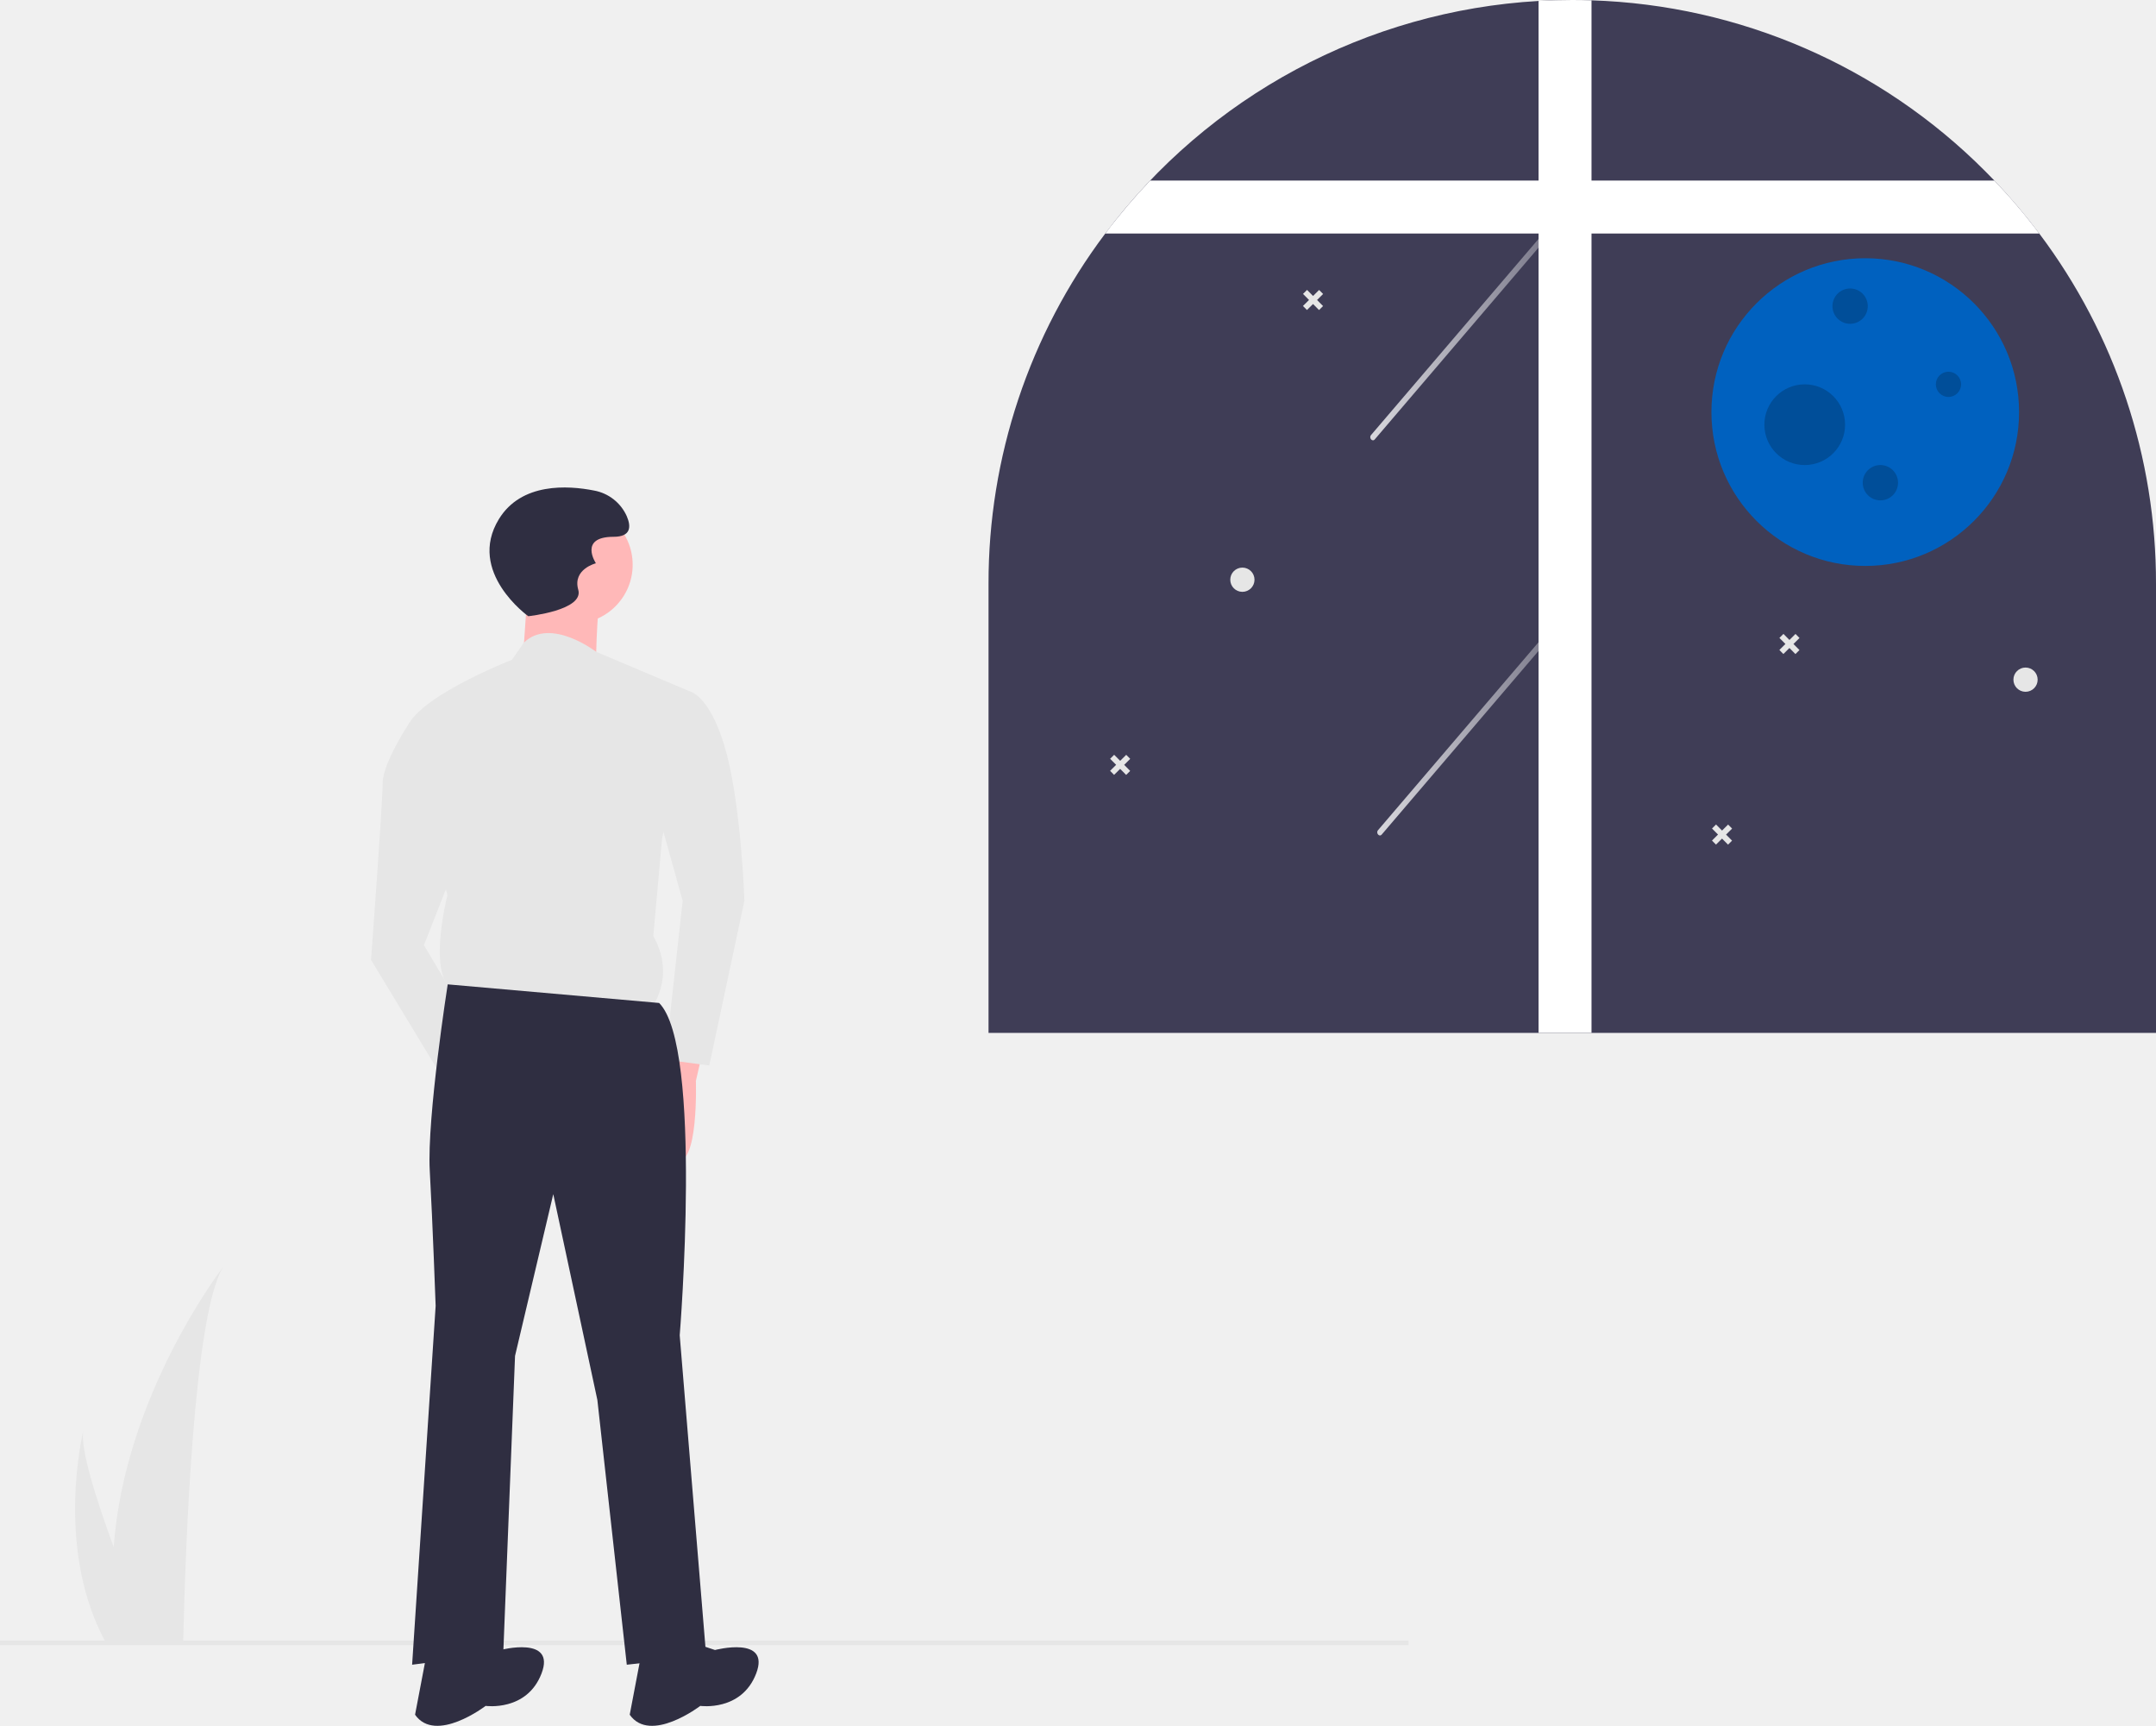
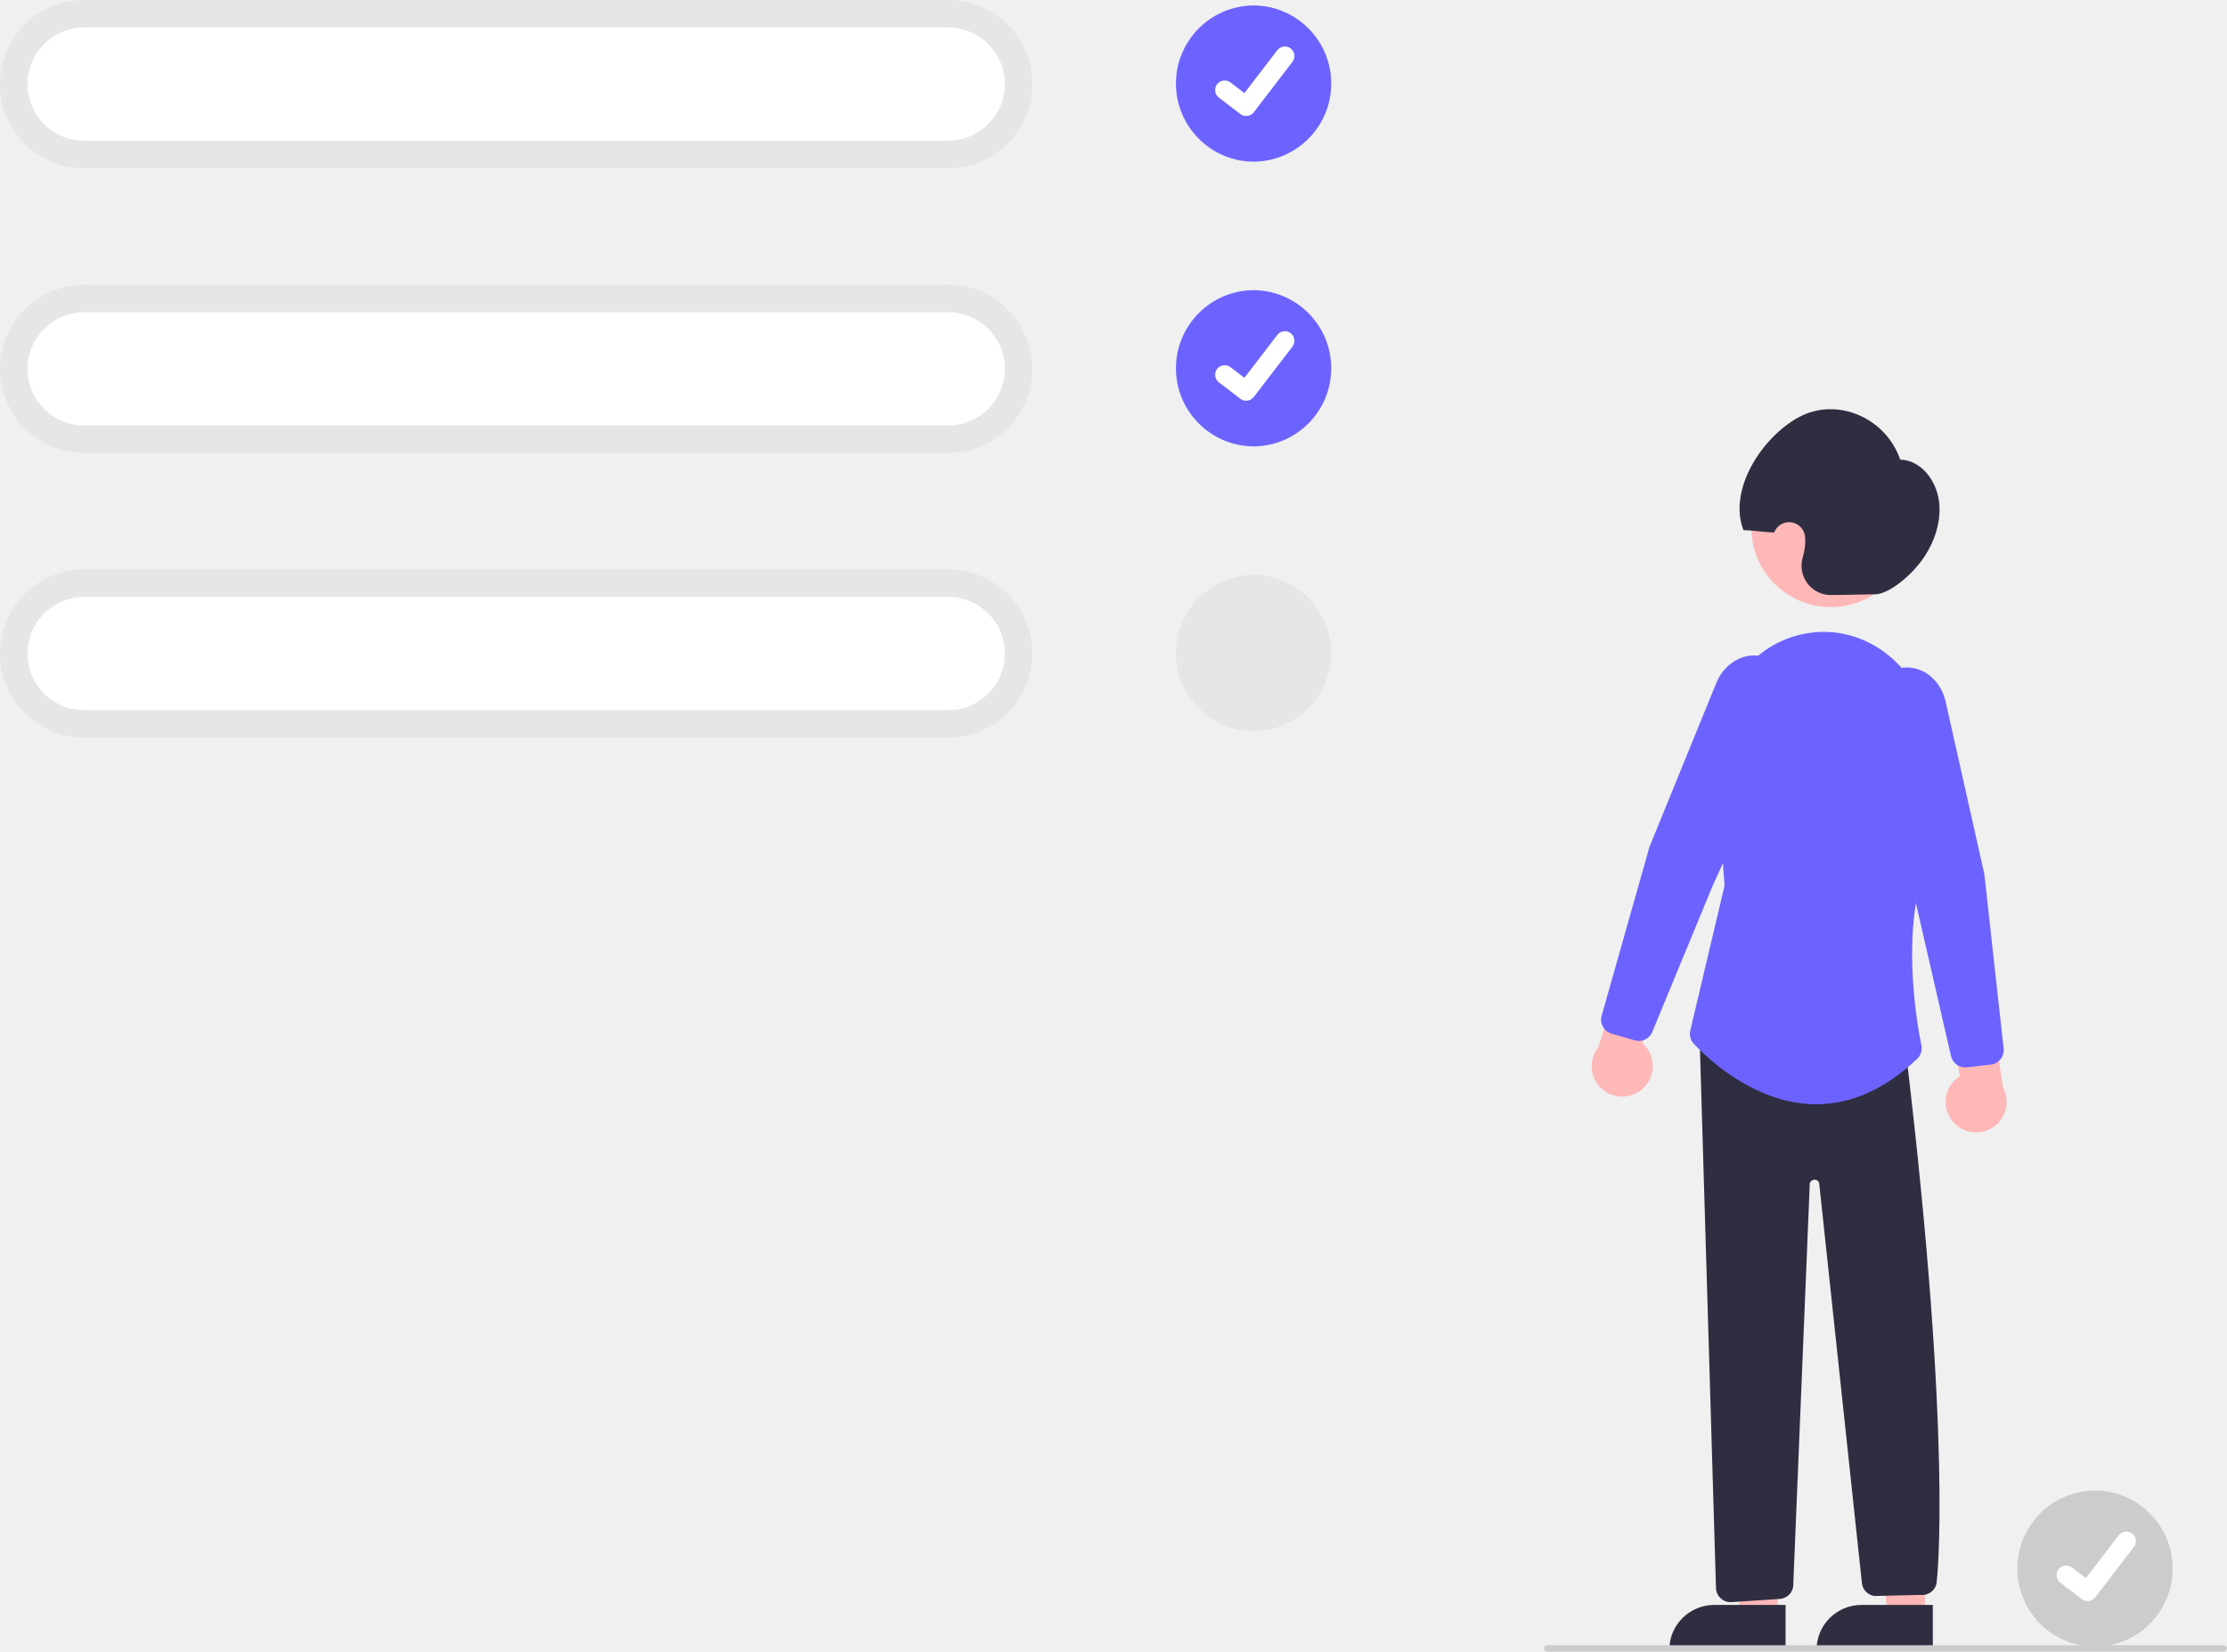
- <svg xmlns="http://www.w3.org/2000/svg" xmlns:xlink="http://www.w3.org/1999/xlink" id="b775a045-a0f7-423c-8ece-7103af0a8d2a" data-name="Layer 1" width="927.76" height="742.508" viewBox="0 0 927.76 742.508">
-   <defs>
-     <linearGradient id="e4fa8566-8067-4800-bb45-fde9d0ef8fed" x1="728.763" y1="387.373" x2="815.573" y2="387.373" gradientUnits="userSpaceOnUse">
-       <stop offset="0" stop-color="#fff" />
-       <stop offset="1" stop-color="#fff" stop-opacity="0.3" />
-     </linearGradient>
-     <linearGradient id="aec9065a-fb64-4d23-a52d-034f51d95de1" x1="725.763" y1="217.373" x2="812.573" y2="217.373" xlink:href="#e4fa8566-8067-4800-bb45-fde9d0ef8fed" />
-   </defs>
-   <path d="M1063.88,329.939V523.119h-502.38V329.939a249.991,249.991,0,0,1,50.23-150.72,251.155,251.155,0,0,1,186.46-100.06q7.185-.42,14.5-.41c2.77,0,5.54.04,8.28.14a250.354,250.354,0,0,1,169.33,73.43c1.36,1.36,2.69,2.73,4.03,4.11a253.05,253.05,0,0,1,19.32,22.79A250.055,250.055,0,0,1,1063.88,329.939Z" transform="translate(-136.1201 -78.74589)" fill="#3f3d56" />
-   <circle cx="802.645" cy="177.292" r="66.193" fill="#0061bf" />
-   <circle cx="796.134" cy="131.716" r="7.596" opacity="0.2" />
-   <circle cx="809.156" cy="207.675" r="7.596" opacity="0.2" />
-   <circle cx="838.454" cy="165.355" r="5.426" opacity="0.2" />
-   <circle cx="776.602" cy="182.717" r="17.362" opacity="0.2" />
-   <path d="M730.686,437.807l32.971-38.599,32.971-38.599,18.612-21.79c1.03-1.206-.559-3.086-1.589-1.881L780.679,375.538l-32.971,38.599L729.096,435.926c-1.03,1.206.559,3.086,1.589,1.881Z" transform="translate(-136.1201 -78.74589)" opacity="0.8" fill="url(#e4fa8566-8067-4800-bb45-fde9d0ef8fed)" />
-   <path d="M727.686,267.807l32.971-38.599,32.971-38.599,18.612-21.79c1.03-1.206-.559-3.086-1.589-1.881L777.679,205.538l-32.971,38.599L726.096,265.926c-1.03,1.206.559,3.086,1.589,1.881Z" transform="translate(-136.1201 -78.74589)" opacity="0.8" fill="url(#aec9065a-fb64-4d23-a52d-034f51d95de1)" />
-   <path d="M820.973,78.891V523.117H798.185V79.16q7.194-.419,14.502-.414C815.463,78.746,818.229,78.787,820.973,78.891Z" transform="translate(-136.1201 -78.74589)" fill="#fff" />
-   <path d="M1013.648,179.221H611.725a251.945,251.945,0,0,1,19.318-22.788H994.33A251.945,251.945,0,0,1,1013.648,179.221Z" transform="translate(-136.1201 -78.74589)" fill="#fff" />
-   <circle cx="871.619" cy="292.415" r="5.215" fill="#e6e6e6" />
-   <circle cx="534.619" cy="249.415" r="5.215" fill="#e6e6e6" />
-   <polygon points="772.631 272.745 770.028 275.331 767.442 272.727 765.707 274.451 768.292 277.054 765.689 279.64 767.412 281.375 770.016 278.79 772.601 281.393 774.337 279.669 771.751 277.066 774.354 274.481 772.631 272.745" fill="#e6e6e6" />
-   <polygon points="484.631 324.745 482.028 327.331 479.442 324.727 477.707 326.451 480.292 329.054 477.689 331.64 479.412 333.375 482.016 330.79 484.601 333.393 486.337 331.669 483.751 329.066 486.354 326.481 484.631 324.745" fill="#e6e6e6" />
-   <polygon points="743.631 354.745 741.028 357.331 738.442 354.727 736.707 356.451 739.292 359.054 736.689 361.64 738.412 363.375 741.016 360.79 743.601 363.393 745.337 361.669 742.751 359.066 745.354 356.481 743.631 354.745" fill="#e6e6e6" />
-   <polygon points="567.631 124.745 565.028 127.331 562.442 124.727 560.707 126.451 563.292 129.054 560.689 131.64 562.412 133.375 565.016 130.79 567.601 133.393 569.337 131.669 566.751 129.066 569.354 126.481 567.631 124.745" fill="#e6e6e6" />
-   <rect y="705.803" width="606.096" height="2" fill="#e6e6e6" />
-   <path d="M232.544,623.31c-13.25,18.73-16.75,125.33-17.53,159.5-.02.77-.04,1.5-.05,2.19h-33.54c-.41-.73-.79-1.45-1.15-2.19-19.88-39.24-8.85-86.29-8.27-88.67-1.51,7.48,5.32,29.16,13.04,50.16C189.754,679.73,230.024,626.57,232.544,623.31Z" transform="translate(-136.1201 -78.74589)" fill="#e6e6e6" />
-   <path d="M439.365,527.335,435.569,543.785s1.265,37.961-8.858,34.165-7.592-36.695-7.592-36.695l8.858-16.45Z" transform="translate(-136.1201 -78.74589)" fill="#ffb8b8" />
-   <circle cx="246.937" cy="242.968" r="25.307" fill="#ffb8b8" />
-   <path d="M363.444,328.674l-2.531,36.695,31.634,3.796s0-30.369,2.531-34.165S363.444,328.674,363.444,328.674Z" transform="translate(-136.1201 -78.74589)" fill="#ffb8b8" />
-   <path d="M433.598,376.461l-40.991-17.317s-19.587-15.086-31.059-3.91l-5.149,7.375s-45.537,17.755-45.525,31.674l17.776,69.579s-10.089,39.235,5.098,41.752l82.255,7.52s11.376-13.929,1.238-31.635l3.76-41.76Z" transform="translate(-136.1201 -78.74589)" fill="#e6e6e6" />
-   <path d="M405.761,377.751l27.837-1.29s8.86,2.523,15.208,26.559,7.647,63.261,7.647,63.261l-15.122,70.873-18.983-2.514,7.532-68.336-12.693-45.542Z" transform="translate(-136.1201 -78.74589)" fill="#e6e6e6" />
-   <path d="M326.05,385.413,312.329,389.699s-11.567,17.247-11.56,26.104-4.995,75.926-4.995,75.926l32.947,54.382L338.821,519.53l-20.276-34.147,16.413-41.771Z" transform="translate(-136.1201 -78.74589)" fill="#e6e6e6" />
-   <path d="M419.752,510.253l-90.975-8.004s-8.988,57.353-7.723,80.13S323.585,640.585,323.585,640.585L313.462,794.959l39.226-5.061,5.061-127.801,16.45-69.595,18.98,88.575,12.654,113.882,34.165-3.796L428.61,653.239S438.733,529.233,419.752,510.253Z" transform="translate(-136.1201 -78.74589)" fill="#2f2e41" />
-   <path d="M432.406,784.836l11.388,3.796s24.042-6.327,17.715,10.123-24.042,13.919-24.042,13.919-21.511,16.45-30.369,3.796l5.061-26.573Z" transform="translate(-136.1201 -78.74589)" fill="#2f2e41" />
-   <path d="M340.035,784.836l11.388,3.796s24.042-6.327,17.715,10.123-24.042,13.919-24.042,13.919S323.585,829.124,314.727,816.47l5.061-26.573Z" transform="translate(-136.1201 -78.74589)" fill="#2f2e41" />
-   <path d="M363.444,343.858s-26.573-18.98-12.654-41.757c9.656-15.801,29.665-14.55,41.015-12.302a19.175,19.175,0,0,1,14.028,11.037c1.898,4.429,1.898,8.858-5.694,8.858-15.184,0-7.592,11.388-7.592,11.388s-10.123,2.531-7.592,11.388S363.444,343.858,363.444,343.858Z" transform="translate(-136.1201 -78.74589)" fill="#2f2e41" />
+ <svg xmlns="http://www.w3.org/2000/svg" id="f9966515-f79a-4354-a0fc-c22822ae3a36" data-name="Layer 1" width="688.134" height="510.5" viewBox="0 0 688.134 510.5">
+   <path d="M903.287,655.431a24.146,24.146,0,0,0-0,48.291h0a24.146,24.146,0,0,0,0-48.291Z" transform="translate(-255.9331 -194.75)" fill="#ccc" />
+   <path id="eddccf5f-d02a-4888-86ae-be237287dc7c" data-name="Path 395" d="M900.996,689.605a2.93,2.93,0,0,1-1.763-.586l-.032-.024-6.64-5.079a2.951,2.951,0,1,1,3.591-4.684l4.301,3.298L910.617,669.271a2.95,2.95,0,0,1,4.135-.546l.001.001-.063.088.065-.088a2.953,2.953,0,0,1,.546,4.136L903.346,688.45a2.951,2.951,0,0,1-2.347,1.151Z" transform="translate(-255.9331 -194.75)" fill="#fff" />
+   <polygon points="594.783 499.316 583.351 499.315 577.915 455.219 594.787 455.221 594.783 499.316" fill="#ffb8b8" />
+   <path d="M575.185,496.048h22.048a0,0,0,0,1,0,0V509.93a0,0,0,0,1,0,0H561.303a0,0,0,0,1,0,0v0A13.882,13.882,0,0,1,575.185,496.048Z" fill="#2f2e41" />
+   <polygon points="549.283 499.316 537.851 499.315 532.415 455.219 549.287 455.221 549.283 499.316" fill="#ffb8b8" />
+   <path d="M529.685,496.048h22.048a0,0,0,0,1,0,0V509.93a0,0,0,0,1,0,0H515.803a0,0,0,0,1,0,0v0A13.882,13.882,0,0,1,529.685,496.048Z" fill="#2f2e41" />
+   <path d="M859.523,541.616a9.377,9.377,0,0,1,1.976-14.242l-3.541-21.133,12.318-5.284,4.581,29.915a9.428,9.428,0,0,1-15.334,10.745Z" transform="translate(-255.9331 -194.75)" fill="#ffb8b8" />
+   <path d="M763.085,531.63a9.377,9.377,0,0,0,.404-14.373l6.984-20.258-11.276-7.246-9.46,28.747A9.428,9.428,0,0,0,763.085,531.63Z" transform="translate(-255.9331 -194.75)" fill="#ffb8b8" />
+   <circle cx="565.702" cy="163.08" r="24.561" fill="#ffb8b8" />
+   <path d="M762.326,516.474a4.502,4.502,0,0,1-1.245-.176l-7.159-2.055a4.508,4.508,0,0,1-3.088-5.551l14.774-52.162,20.602-50.575c2.049-5.028,6.329-8.325,11.17-8.605a11.446,11.446,0,0,1,10.778,6.277h0a15.621,15.621,0,0,1,.357,13.771l-23.417,51.21-18.616,45.084A4.498,4.498,0,0,1,762.326,516.474Z" transform="translate(-255.9331 -194.75)" fill="#6c63ff" />
+   <path d="M835.495,378.427l-13.647.243a9.074,9.074,0,0,1-8.896-11.59,21.127,21.127,0,0,0,.656-3.013,15.225,15.225,0,0,0,.09-3.354,4.952,4.952,0,0,0-9.554-1.408v0c-2.295.033-7.183-.715-9.478-.683-4.872-12.49,5.745-28.833,17.174-34.972,11.651-6.258,26.775.109,31.241,13.152,6.198.111,11.235,6.225,12.033,13.106s-2.032,14.067-6.363,19.342S838.734,378.369,835.495,378.427Z" transform="translate(-255.9331 -194.75)" fill="#2f2e41" />
+   <path d="M790.637,689.949a4.515,4.515,0,0,1-4.461-4.01L781.113,515.704l63.787,4.541.049.41c14.415,120.663,9.487,162.432,9.436,162.839a4.498,4.498,0,0,1-5.075,4.203l-14.097.338a4.498,4.498,0,0,1-3.989-4.296L818.052,560.439a1.406,1.406,0,0,0-1.466-1.056,1.463,1.463,0,0,0-1.439,1.177l-5.089,123.704a4.481,4.481,0,0,1-4.041,4.67l-14.932.993A4.459,4.459,0,0,1,790.637,689.949Z" transform="translate(-255.9331 -194.75)" fill="#2f2e41" />
+   <path d="M817.106,536.045c-.382,0-.762-.006-1.145-.018-18.342-.552-32.692-14.429-36.653-18.669a4.478,4.478,0,0,1-1.081-4.097l10.581-44.764-2.807-38.917a38.369,38.369,0,0,1,10.506-29.633,31.663,31.663,0,0,1,24.386-9.866c17.855.852,31.941,16.812,32.069,36.333.198,30.235-.693,32.312-.985,32.995-8.911,20.797-4.044,49.989-2.34,58.441a4.516,4.516,0,0,1-1.337,4.188C838.499,531.335,828.009,536.044,817.106,536.045Z" transform="translate(-255.9331 -194.75)" fill="#6c63ff" />
+   <path d="M863.171,524.666a4.497,4.497,0,0,1-4.38-3.494L847.874,473.615l-14.631-54.357a15.621,15.621,0,0,1,2.627-13.522,11.456,11.456,0,0,1,11.667-4.41c4.729,1.076,8.405,5.035,9.595,10.333l11.955,53.229,5.962,53.941a4.509,4.509,0,0,1-3.963,4.965l-7.4.844A4.487,4.487,0,0,1,863.171,524.666Z" transform="translate(-255.9331 -194.75)" fill="#6c63ff" />
+   <path d="M548.933,246.75h-267a26,26,0,0,1,0-52h267a26,26,0,0,1,0,52Z" transform="translate(-255.9331 -194.75)" fill="#e6e6e6" />
+   <path d="M281.933,203.25a17.5,17.5,0,0,0,0,35h267a17.5,17.5,0,0,0,0-35Z" transform="translate(-255.9331 -194.75)" fill="#fff" />
+   <path d="M643.287,196.431a24.146,24.146,0,0,0-0,48.291h0a24.146,24.146,0,0,0,0-48.291Z" transform="translate(-255.9331 -194.75)" fill="#6c63ff" />
+   <path id="ad0a0ef9-b94e-459b-a18b-5e864c4f85bd" data-name="Path 395" d="M640.996,230.605a2.93,2.93,0,0,1-1.763-.586l-.032-.024-6.64-5.079a2.951,2.951,0,1,1,3.591-4.684l4.301,3.298,10.163-13.259a2.95,2.95,0,0,1,4.135-.546l.001.001-.063.088.065-.088a2.953,2.953,0,0,1,.546,4.136L643.346,229.45a2.951,2.951,0,0,1-2.347,1.151Z" transform="translate(-255.9331 -194.75)" fill="#fff" />
+   <path d="M548.933,334.75h-267a26,26,0,0,1,0-52h267a26,26,0,0,1,0,52Z" transform="translate(-255.9331 -194.75)" fill="#e6e6e6" />
+   <path d="M281.933,291.25a17.5,17.5,0,0,0,0,35h267a17.5,17.5,0,0,0,0-35Z" transform="translate(-255.9331 -194.75)" fill="#fff" />
+   <path d="M643.287,284.431a24.146,24.146,0,0,0-0,48.291h0a24.146,24.146,0,0,0,0-48.291Z" transform="translate(-255.9331 -194.75)" fill="#6c63ff" />
+   <path id="b52aca83-db19-4a50-956a-5cae2a617b83" data-name="Path 395" d="M640.996,318.605a2.93,2.93,0,0,1-1.763-.586l-.032-.024-6.64-5.079a2.951,2.951,0,1,1,3.591-4.684l4.301,3.298,10.163-13.259a2.95,2.95,0,0,1,4.135-.546l.001.001-.063.088.065-.088a2.953,2.953,0,0,1,.546,4.136L643.346,317.45a2.951,2.951,0,0,1-2.347,1.151Z" transform="translate(-255.9331 -194.75)" fill="#fff" />
+   <path d="M548.933,422.75h-267a26,26,0,0,1,0-52h267a26,26,0,0,1,0,52Z" transform="translate(-255.9331 -194.75)" fill="#e6e6e6" />
+   <path d="M281.933,379.25a17.5,17.5,0,0,0,0,35h267a17.5,17.5,0,0,0,0-35Z" transform="translate(-255.9331 -194.75)" fill="#fff" />
+   <path d="M643.287,372.431a24.146,24.146,0,0,0-0,48.291h0a24.146,24.146,0,0,0,0-48.291Z" transform="translate(-255.9331 -194.75)" fill="#e6e6e6" />
+   <path d="M943.067,705.25h-209a1,1,0,0,1,0-2h209a1,1,0,0,1,0,2Z" transform="translate(-255.9331 -194.75)" fill="#ccc" />
</svg>
